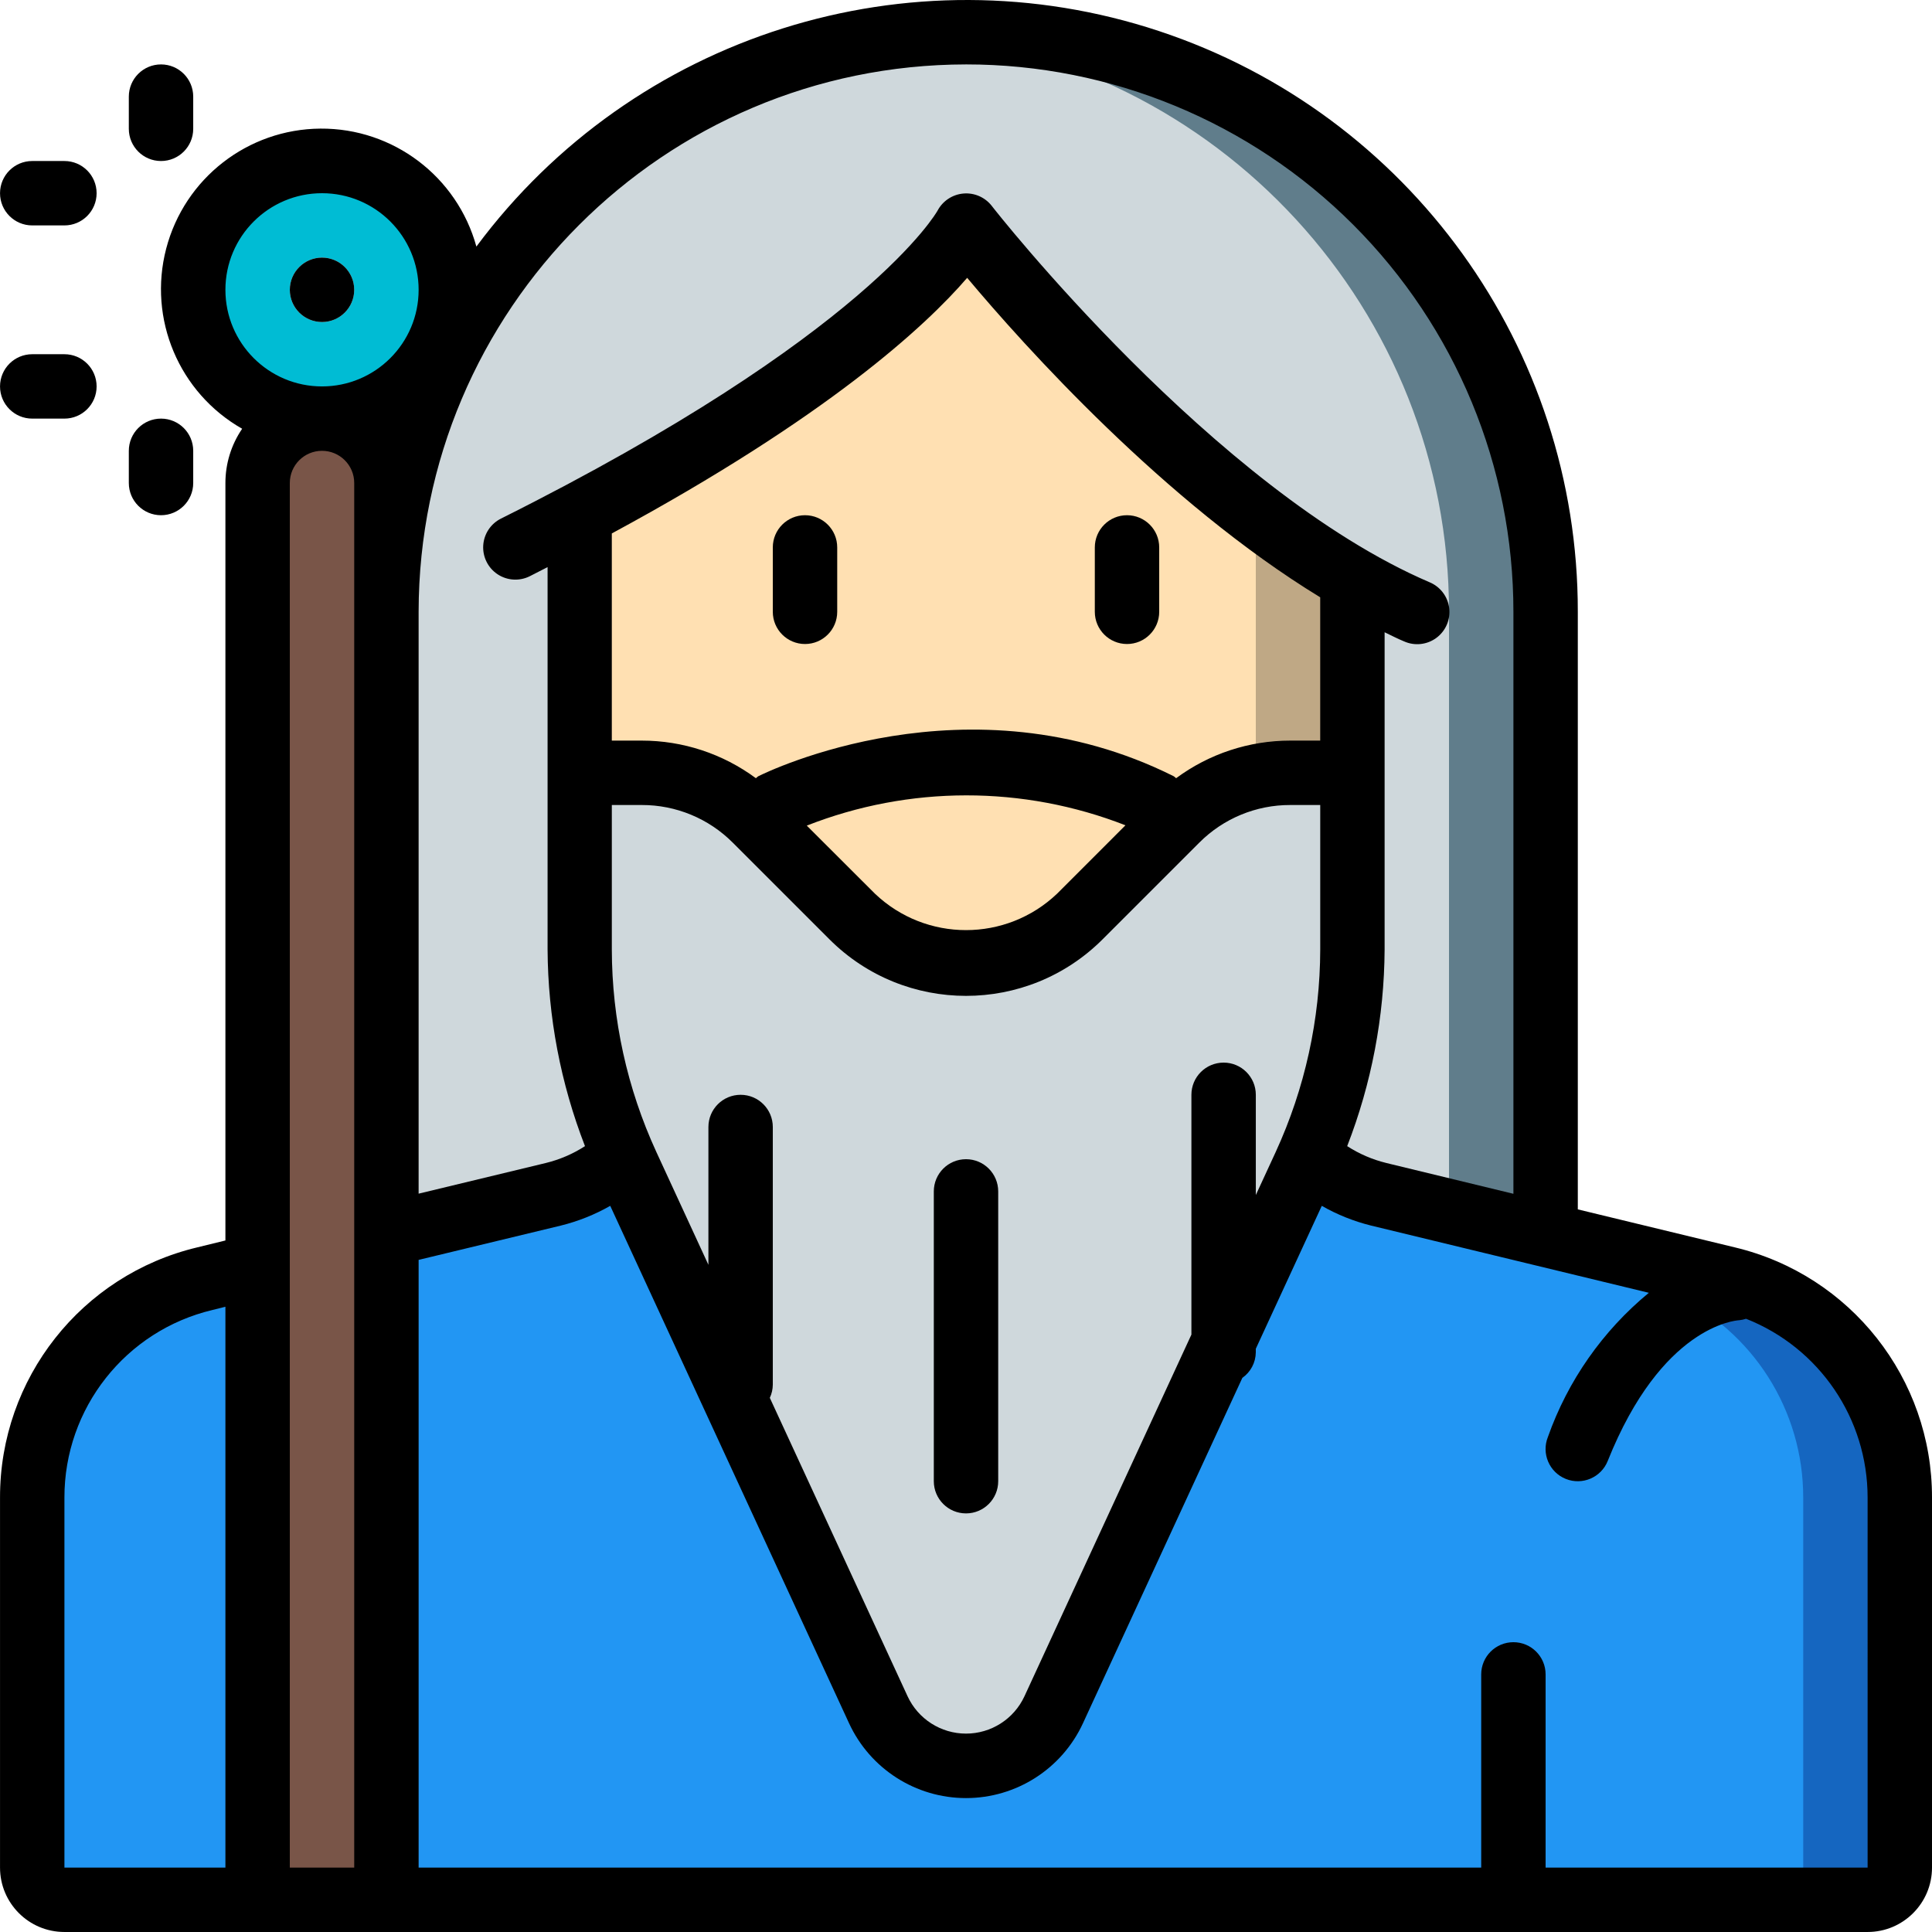
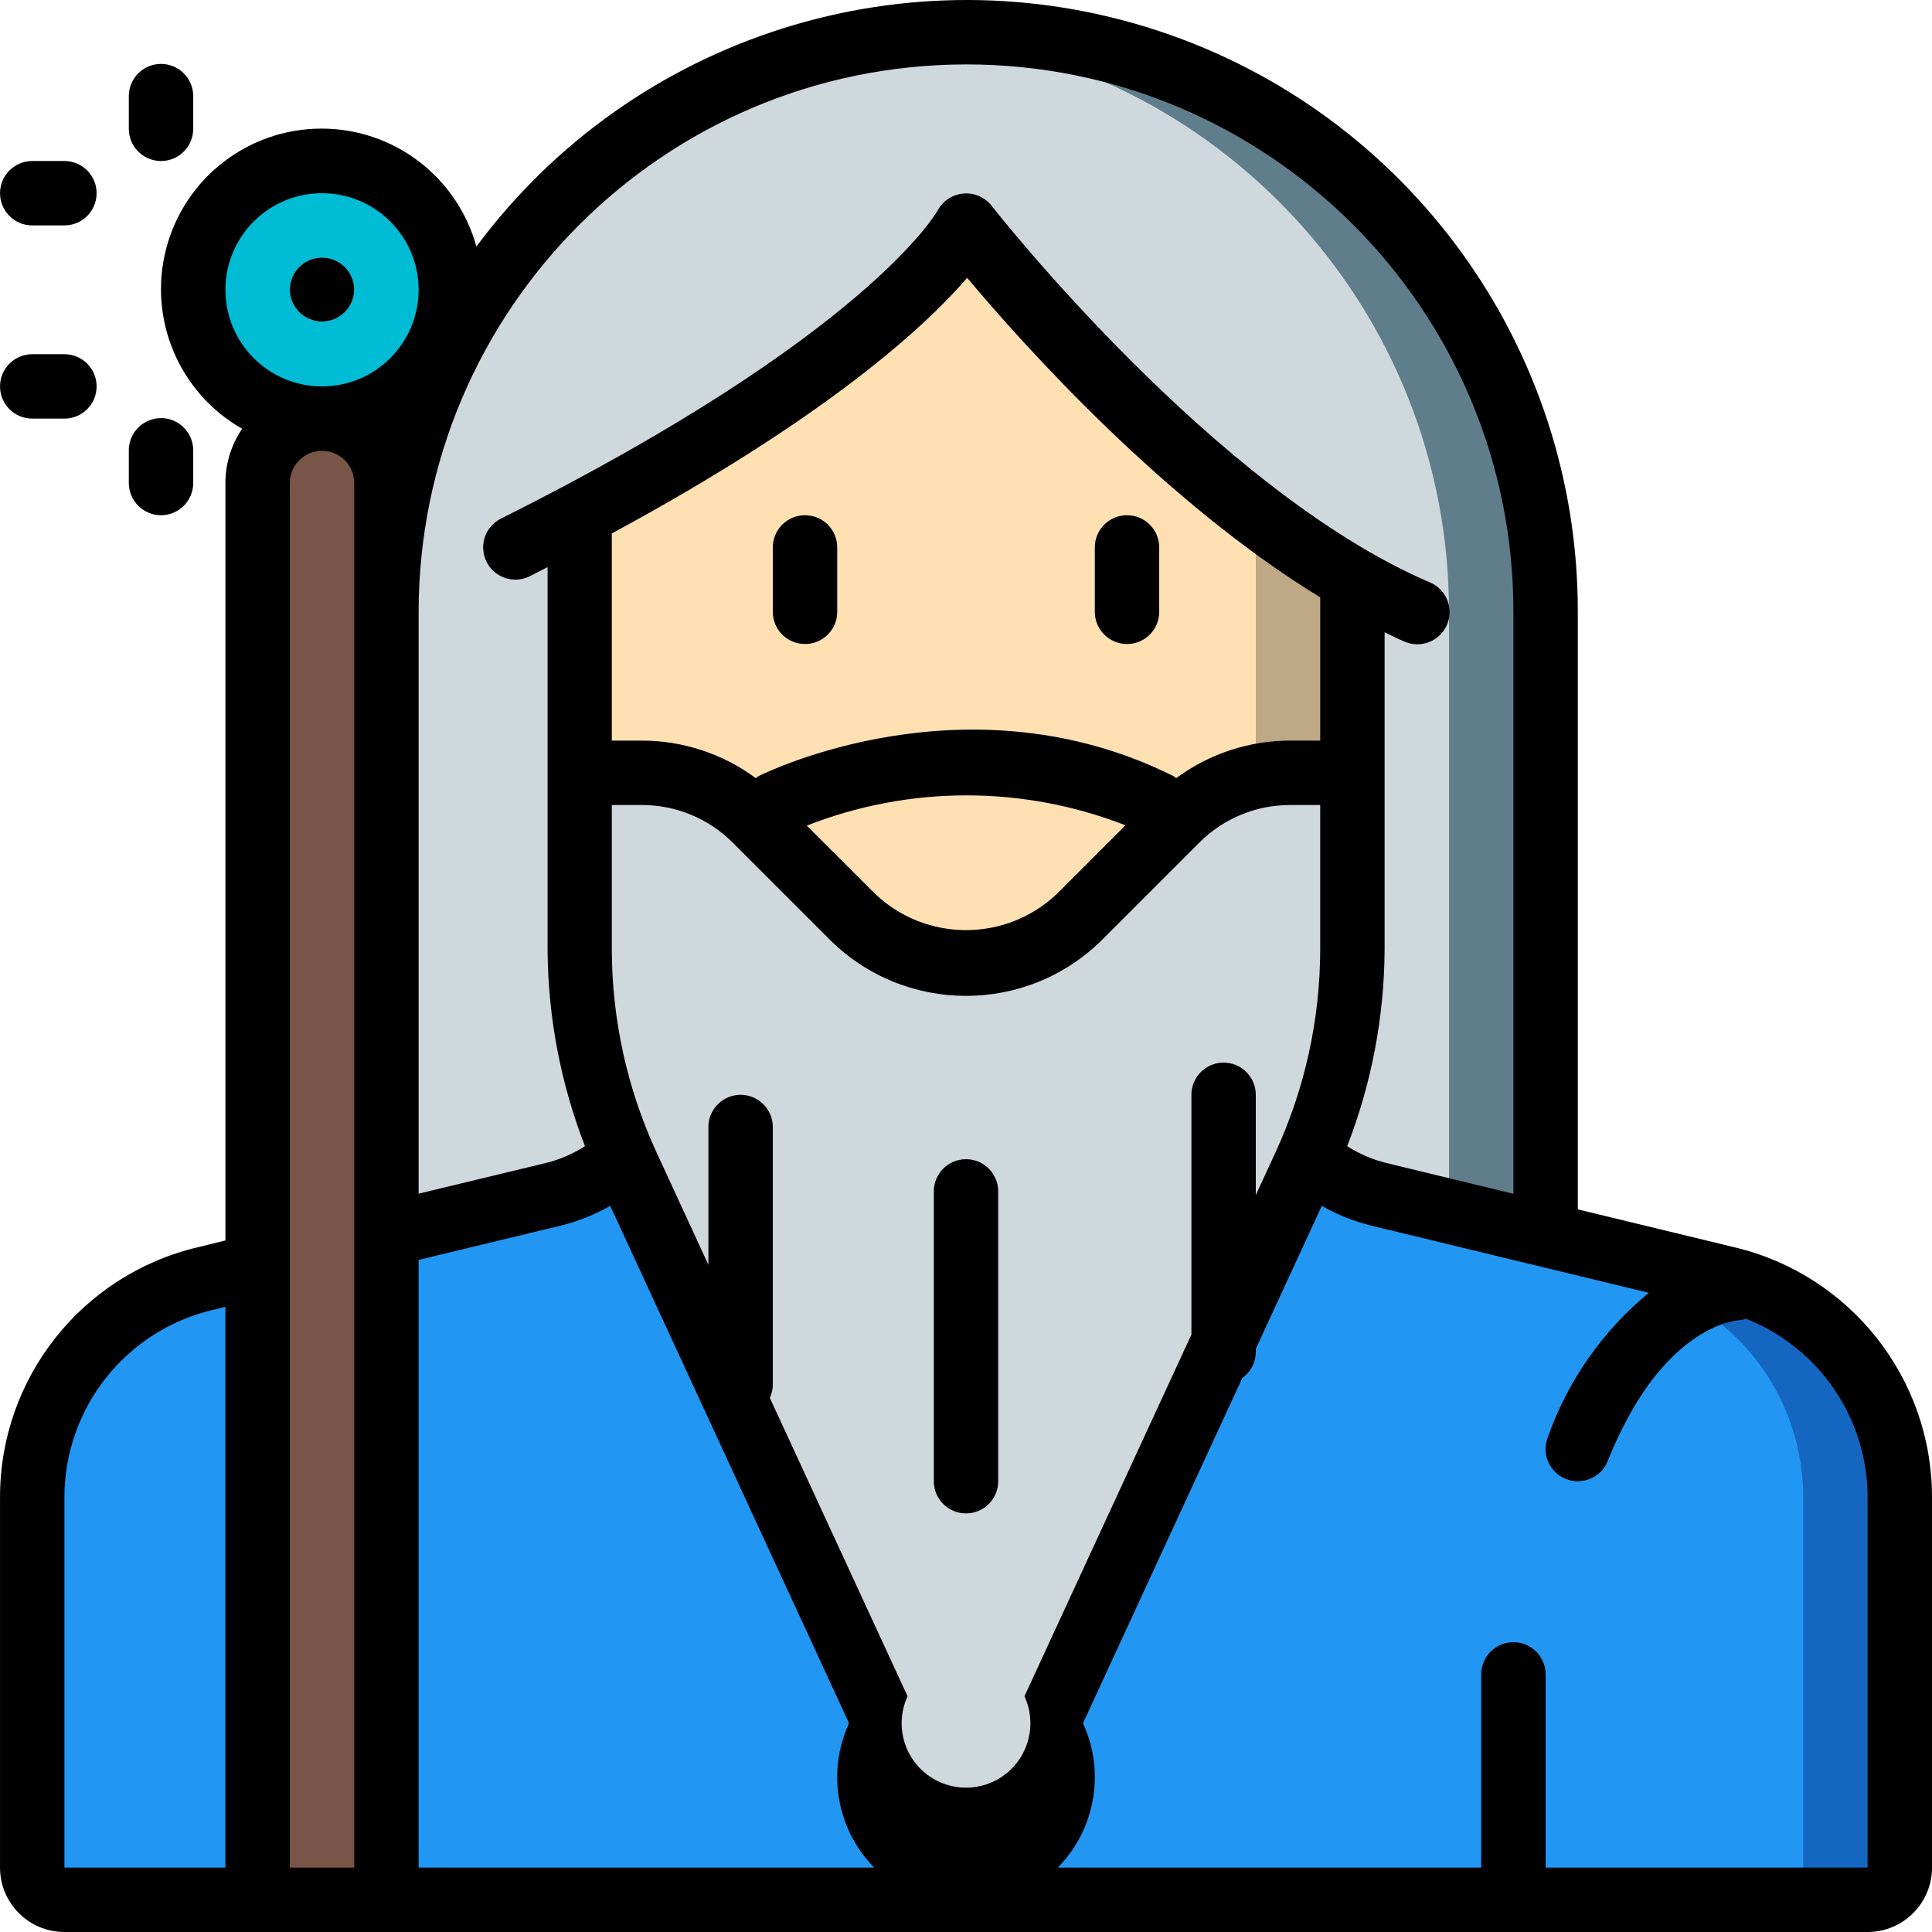
<svg xmlns="http://www.w3.org/2000/svg" height="512pt" viewBox="0 0 512 512.005" width="512pt">
-   <path d="m153.602 59.738h204.801v264.531h-204.801zm0 0" fill="#bfa885" />
-   <path d="m503.469 396.891v98.047c0 4.715-3.82 8.535-8.531 8.535h-477.867c-4.715 0-8.535-3.82-8.535-8.535v-98.047c0-27.59 18.91-51.586 45.738-58.027l13.996-3.414 34.133-8.277 44.203-10.664c1.051-.223 2.078-.539 3.07-.941.141.02.273-.047.344-.168 1.109-.344 2.219-.77 3.328-1.195.656-.215 1.285-.5 1.875-.855.715-.27 1.402-.613 2.051-1.023 1.34-.695 2.621-1.492 3.84-2.391 1.438-.984 2.805-2.066 4.094-3.242h181.59c1.289 1.176 2.656 2.258 4.098 3.242 1.082.844 2.254 1.559 3.496 2.137.605.449 1.266.824 1.965 1.109 1.332.668 2.699 1.266 4.094 1.789 1.621.602 3.273 1.117 4.949 1.539l1.027.254 43.176 10.41 7.34 1.793 20.223 4.949 10.242 2.477 10.324 2.473c2.113.496 4.195 1.125 6.23 1.879 1.785.613 3.523 1.355 5.203 2.219 20.961 9.762 34.348 30.805 34.305 53.93zm0 0" fill="#1566c0" />
-   <path d="m409.602 162.137v165.035l-25.598-6.145-17.578-4.266-1.027-.254c-6.922-1.664-13.32-5.039-18.602-9.816 7.668-17.336 11.621-36.082 11.605-55.039v-98.133c-53.59-30.977-102.398-93.781-102.398-93.781-3.465 5.742-7.746 10.945-12.715 15.445-13.312 13.312-39.598 34.559-89.688 61.098v115.371c-.012 18.957 3.941 37.703 11.605 55.039-5.281 4.777-11.68 8.152-18.602 9.816l-44.203 10.664v-165.035c.008-79.867 61.211-146.41 140.801-153.086 4.18-.344 8.449-.512 12.801-.512 40.742-.016 79.82 16.16 108.629 44.969 28.809 28.809 44.984 67.887 44.969 108.629zm0 0" fill="#607d8b" />
-   <path d="m153.602 59.738h179.199v264.531h-179.199zm0 0" fill="#ffe0b2" />
-   <path d="m477.871 396.891v98.047c0 4.715-3.824 8.535-8.535 8.535h-452.266c-4.715 0-8.535-3.82-8.535-8.535v-98.047c0-27.59 18.91-51.586 45.738-58.027l13.996-3.414 34.133-8.277 44.203-10.664c1.051-.223 2.078-.539 3.07-.941.141.02.273-.047.344-.168 1.109-.344 2.219-.77 3.328-1.195.656-.215 1.285-.5 1.875-.855.715-.27 1.402-.613 2.051-1.023 1.34-.695 2.621-1.492 3.84-2.391 1.438-.984 2.805-2.066 4.094-3.242h155.988c1.293 1.176 2.66 2.258 4.098 3.242 1.082.844 2.258 1.559 3.5 2.137.605.449 1.262.824 1.961 1.109 1.332.668 2.699 1.266 4.098 1.789 1.621.602 3.273 1.117 4.949 1.539l1.023.254 43.18 10.41 7.336 1.793 20.227 4.949 10.238 2.477 10.324 2.473c2.113.496 4.195 1.125 6.23 1.879 1.785.613 3.527 1.355 5.207 2.219 20.961 9.762 34.344 30.805 34.305 53.93zm0 0" fill="#2296f3" />
-   <path d="m384.004 162.137v158.891l-17.578-4.266-1.027-.254c-6.922-1.664-13.32-5.039-18.602-9.816 7.668-17.336 11.621-36.082 11.605-55.039v-98.133c-53.59-30.977-102.398-93.781-102.398-93.781-3.465 5.742-7.746 10.945-12.715 15.445-8.109-9.387 12.715-15.445 12.715-15.445s-15.105 30.293-102.402 76.543v115.371c-.012 18.957 3.941 37.703 11.605 55.039-5.203 4.695-37.121 8.109-44.203 9.816l-18.602 4.52v-158.891c.008-79.867 61.211-146.41 140.801-153.086 79.598 6.656 140.812 73.211 140.801 153.086zm0 0" fill="#cfd8dc" />
-   <path d="m358.402 204.805v46.848c.016 18.957-3.938 37.703-11.605 55.039-.262.734-.574 1.445-.938 2.133l-13.059 28.246-17.066 36.949-36.52 79.105c-4.203 9.027-13.254 14.801-23.211 14.801-9.957 0-19.012-5.773-23.211-14.801l-27.992-60.586-17.066-36.949-21.586-46.766c-.367-.688-.68-1.398-.941-2.133-7.664-17.336-11.617-36.082-11.605-55.039v-46.848h16.469c11.297.004 22.129 4.484 30.125 12.457l25.598 25.602c8.008 8.023 18.875 12.535 30.211 12.535 11.332 0 22.203-4.512 30.207-12.535l25.598-25.602c8-7.973 18.832-12.453 30.125-12.457zm0 0" fill="#cfd8dc" />
-   <path d="m102.402 85.34v418.133h-34.133v-418.133c.027-9.414 7.652-17.039 17.066-17.07 9.398.07 16.996 7.672 17.066 17.07zm0 0" fill="#795548" />
-   <path d="m119.469 76.805c0 18.852-15.281 34.133-34.133 34.133-18.852 0-34.133-15.281-34.133-34.133 0-18.852 15.281-34.133 34.133-34.133 18.852 0 34.133 15.281 34.133 34.133zm0 0" fill="#00bcd4" />
-   <path d="m93.871 76.805c0 4.715-3.824 8.535-8.535 8.535-4.715 0-8.535-3.82-8.535-8.535 0-4.711 3.82-8.535 8.535-8.535 4.711 0 8.535 3.824 8.535 8.535zm0 0" fill="#ecf0f1" />
-   <path d="m459.746 330.57-41.609-10.07v-158.363c.086-69.863-44.648-131.906-110.961-153.895-66.316-21.992-139.254 1.031-180.93 57.102-5.113-18.566-22.055-31.391-41.312-31.262-19.262.129-36.031 13.172-40.895 31.809-4.863 18.637 3.395 38.215 20.133 47.734-2.895 4.238-4.441 9.25-4.438 14.379v200.738l-7.457 1.828c-30.691 7.312-52.332 34.766-52.273 66.32v98.047c0 9.426 7.641 17.066 17.066 17.066h477.867c9.426 0 17.066-7.641 17.066-17.066v-98.047c.059-31.547-21.574-59-52.258-66.32zm-203.742-313.5c38.477-.016 75.387 15.266 102.594 42.473 27.207 27.207 42.488 64.117 42.473 102.594v154.234l-32.555-7.887-1.109-.273c-3.688-.898-7.199-2.41-10.387-4.469 6.461-16.625 9.82-34.289 9.918-52.125v-84.059c1.703.809 3.41 1.703 5.168 2.422 2.812 1.254 6.082.895 8.555-.938s3.77-4.852 3.391-7.906c-.379-3.055-2.375-5.668-5.219-6.84-56.977-24.422-115.516-99.047-116.055-99.797-1.801-2.266-4.625-3.473-7.508-3.207-2.887.266-5.441 1.965-6.801 4.52-.172.324-18.586 33.066-115.703 81.621-2.73 1.363-4.523 4.078-4.707 7.121-.184 3.047 1.27 5.957 3.812 7.641 2.547 1.68 5.793 1.875 8.523.512 1.629-.852 3.129-1.602 4.719-2.414v101.324c.094 17.836 3.453 35.5 9.914 52.125-3.188 2.059-6.699 3.57-10.387 4.469l-33.703 8.125v-154.199c.086-80.078 64.984-144.977 145.066-145.066zm68.266 264.535c-4.715 0-8.535 3.82-8.535 8.531v63.551l-44.242 95.844c-2.797 6.035-8.84 9.898-15.488 9.898-6.652 0-12.695-3.863-15.488-9.898l-36.508-79.086c.516-1.098.785-2.293.793-3.508v-68.266c0-4.715-3.82-8.535-8.531-8.535-4.715 0-8.535 3.82-8.535 8.535v36.523l-13.812-29.938c-7.734-16.824-11.754-35.121-11.785-53.641v-38.277h7.926c9.059-.023 17.75 3.574 24.141 9.992l25.602 25.598c19.992 19.988 52.402 19.988 72.395 0l25.602-25.598c6.391-6.422 15.082-10.02 24.141-9.992h7.93v38.277c-.035 18.52-4.055 36.816-11.785 53.641l-5.285 11.445v-26.566c0-4.711-3.82-8.531-8.531-8.531zm-67.961-207.977c15.098 18.016 52.32 59.496 93.562 84.668v37.973h-7.93c-10.891-.008-21.496 3.484-30.25 9.961-.246-.152-.41-.395-.676-.531-54.398-27.203-107.785-1.125-110.027 0-.266.137-.426.379-.676.531-8.754-6.477-19.359-9.969-30.25-9.961h-7.926v-54.902c57.172-30.891 83.191-54.973 94.172-67.738zm41.969 145.066-18.141 18.145c-13.516 12.871-34.754 12.871-48.266 0l-18.066-18.039c27.145-10.664 57.309-10.691 84.473-.078zm-212.941-167.492c14.137 0 25.602 11.465 25.602 25.602 0 14.137-11.465 25.602-25.602 25.602-14.137 0-25.602-11.465-25.602-25.602 0-14.137 11.465-25.602 25.602-25.602zm-68.266 345.688c-.035-23.676 16.215-44.266 39.254-49.734l3.41-.852v148.633h-42.664zm59.73 98.047v-366.934c0-4.711 3.82-8.531 8.535-8.531 4.711 0 8.535 3.82 8.535 8.531v366.934zm418.137 0h-85.336v-51.199c0-4.715-3.82-8.535-8.531-8.535-4.715 0-8.535 3.82-8.535 8.535v51.199h-281.598v-161.051l37.664-9.086c4.594-1.133 9.008-2.895 13.117-5.238l63.289 137.121c5.582 12.09 17.68 19.832 30.996 19.832 13.312 0 25.414-7.742 30.992-19.832l42.238-91.527c2.207-1.547 3.531-4.059 3.566-6.75v-.965l17.488-37.879c4.078 2.332 8.465 4.09 13.027 5.223l73.645 17.824c-12.223 10.074-21.473 23.289-26.754 38.223-1.75 4.375.375 9.348 4.754 11.102 4.379 1.75 9.348-.375 11.102-4.754 14.277-35.703 33.766-37.25 34.902-37.309.598-.062 1.188-.191 1.758-.383 19.453 7.684 32.23 26.484 32.215 47.402zm0 0" />
-   <path d="m213.336 170.672c4.711 0 8.535-3.82 8.535-8.535v-17.066c0-4.711-3.824-8.531-8.535-8.531-4.715 0-8.535 3.82-8.535 8.531v17.066c0 4.715 3.82 8.535 8.535 8.535zm0 0" />
-   <path d="m298.668 170.672c4.715 0 8.535-3.82 8.535-8.535v-17.066c0-4.711-3.82-8.531-8.535-8.531-4.711 0-8.531 3.82-8.531 8.531v17.066c0 4.715 3.82 8.535 8.531 8.535zm0 0" />
-   <path d="m42.668 42.672c4.715 0 8.535-3.82 8.535-8.535v-8.531c0-4.715-3.82-8.535-8.535-8.535-4.711 0-8.531 3.82-8.531 8.535v8.531c0 4.715 3.82 8.535 8.531 8.535zm0 0" />
-   <path d="m8.535 59.738h8.535c4.711 0 8.531-3.82 8.531-8.535 0-4.711-3.82-8.531-8.531-8.531h-8.535c-4.711 0-8.531 3.82-8.531 8.531 0 4.715 3.82 8.535 8.531 8.535zm0 0" />
-   <path d="m42.668 136.539c4.715 0 8.535-3.82 8.535-8.535v-8.531c0-4.715-3.82-8.535-8.535-8.535-4.711 0-8.531 3.82-8.531 8.535v8.531c0 4.715 3.82 8.535 8.531 8.535zm0 0" />
-   <path d="m8.535 110.938h8.535c4.711 0 8.531-3.82 8.531-8.531 0-4.715-3.82-8.535-8.531-8.535h-8.535c-4.711 0-8.531 3.82-8.531 8.535 0 4.711 3.82 8.531 8.531 8.531zm0 0" />
-   <path d="m256.004 307.203c-4.715 0-8.535 3.82-8.535 8.535v76.801c0 4.711 3.82 8.531 8.535 8.531 4.711 0 8.531-3.82 8.531-8.531v-76.801c0-4.715-3.82-8.535-8.531-8.535zm0 0" />
-   <path d="m93.871 76.805c0 4.715-3.824 8.535-8.535 8.535-4.715 0-8.535-3.82-8.535-8.535 0-4.711 3.82-8.535 8.535-8.535 4.711 0 8.535 3.824 8.535 8.535zm0 0" />
+   <path d="M153.602 59.738h204.8V324.27h-204.8zm0 0" fill="#bfa885" />
+   <path d="M503.469 396.89v98.048a8.533 8.533 0 0 1-8.531 8.535H17.07a8.534 8.534 0 0 1-8.535-8.535V396.89c0-27.59 18.91-51.586 45.738-58.028l13.997-3.414 34.132-8.277 44.203-10.664c1.051-.223 2.079-.54 3.07-.942a.34.34 0 0 0 .345-.168c1.109-.343 2.218-.77 3.328-1.195a9.134 9.134 0 0 0 1.875-.855c.714-.27 1.402-.614 2.05-1.024a28.889 28.889 0 0 0 3.84-2.39 37.576 37.576 0 0 0 4.094-3.243h181.59a37.248 37.248 0 0 0 4.098 3.243 18.1 18.1 0 0 0 3.496 2.136c.605.45 1.265.825 1.964 1.11 1.333.668 2.7 1.265 4.094 1.789a47.71 47.71 0 0 0 4.95 1.539l1.027.254 43.176 10.41 7.34 1.793 20.222 4.95 10.242 2.476 10.324 2.472a52.452 52.452 0 0 1 6.23 1.88 39.357 39.357 0 0 1 5.204 2.218 59.368 59.368 0 0 1 34.305 53.93zm0 0" fill="#1566c0" />
+   <path d="M409.602 162.137v165.035l-25.598-6.145-17.578-4.265-1.028-.254a42.562 42.562 0 0 1-18.601-9.817 135.777 135.777 0 0 0 11.605-55.039V153.52c-53.59-30.977-102.398-93.782-102.398-93.782a68.76 68.76 0 0 1-12.715 15.446c-13.312 13.312-39.598 34.558-89.687 61.097v115.371a135.907 135.907 0 0 0 11.605 55.04 42.562 42.562 0 0 1-18.602 9.816l-44.203 10.664V162.137C102.41 82.27 163.613 15.727 243.203 9.05c4.18-.344 8.45-.512 12.8-.512a153.54 153.54 0 0 1 108.63 44.969 153.54 153.54 0 0 1 44.969 108.629zm0 0" fill="#607d8b" />
+   <path d="M153.602 59.738H332.8V324.27H153.6zm0 0" fill="#ffe0b2" />
+   <path d="M477.871 396.89v98.048a8.536 8.536 0 0 1-8.535 8.535H17.07a8.534 8.534 0 0 1-8.535-8.535V396.89c0-27.59 18.91-51.586 45.738-58.028l13.997-3.414 34.132-8.277 44.203-10.664c1.051-.223 2.079-.54 3.07-.942a.34.34 0 0 0 .345-.168c1.109-.343 2.218-.77 3.328-1.195a9.134 9.134 0 0 0 1.875-.855c.715-.27 1.402-.614 2.05-1.024a28.889 28.889 0 0 0 3.84-2.39 37.576 37.576 0 0 0 4.094-3.243h155.988a38 38 0 0 0 4.098 3.243 18.13 18.13 0 0 0 3.5 2.136 8.99 8.99 0 0 0 1.96 1.11c1.333.668 2.7 1.265 4.099 1.789a47.71 47.71 0 0 0 4.949 1.539l1.023.254 43.18 10.41 7.336 1.793 20.226 4.95 10.239 2.476 10.324 2.472a52.452 52.452 0 0 1 6.23 1.88 39.407 39.407 0 0 1 5.207 2.218c20.961 9.762 34.344 30.805 34.305 53.93zm0 0" fill="#2296f3" />
+   <path d="M384.004 162.137v158.89l-17.578-4.265-1.028-.254a42.562 42.562 0 0 1-18.601-9.817 135.777 135.777 0 0 0 11.605-55.039V153.52c-53.59-30.977-102.398-93.782-102.398-93.782a68.76 68.76 0 0 1-12.715 15.446c-8.11-9.387 12.715-15.446 12.715-15.446s-15.106 30.293-102.402 76.543v115.371a135.907 135.907 0 0 0 11.605 55.04c-5.203 4.695-37.121 8.109-44.203 9.816l-18.602 4.52V162.136C102.41 82.27 163.613 15.727 243.203 9.05c79.598 6.656 140.813 73.21 140.8 153.086zm0 0" fill="#cfd8dc" />
+   <path d="M358.402 204.805v46.847a135.777 135.777 0 0 1-11.605 55.04 16.198 16.198 0 0 1-.938 2.132l-13.058 28.246-17.067 36.95-36.52 79.105a25.6 25.6 0 1 1-46.422 0l-27.991-60.586-17.067-36.95-21.586-46.765a15.719 15.719 0 0 1-.941-2.133 135.907 135.907 0 0 1-11.605-55.039v-46.847h16.468a42.686 42.686 0 0 1 30.125 12.457l25.598 25.601a42.683 42.683 0 0 0 30.21 12.535 42.674 42.674 0 0 0 30.208-12.535l25.598-25.601a42.7 42.7 0 0 1 30.125-12.457zm0 0" fill="#cfd8dc" />
+   <path d="M102.402 85.34v418.133H68.27V85.34c.027-9.414 7.652-17.04 17.066-17.07 9.398.07 16.996 7.671 17.066 17.07zm0 0" fill="#795548" />
+   <path d="M119.469 76.805c0 18.851-15.281 34.132-34.133 34.132-18.852 0-34.133-15.28-34.133-34.132 0-18.852 15.281-34.133 34.133-34.133 18.852 0 34.133 15.281 34.133 34.133zm0 0" fill="#00bcd4" />
+   <path d="M93.871 76.805a8.536 8.536 0 0 1-17.07 0c0-4.711 3.82-8.535 8.535-8.535 4.71 0 8.535 3.824 8.535 8.535zm0 0" fill="#ecf0f1" />
+   <path d="M459.746 330.57l-41.61-10.07V162.137c.087-69.864-44.648-131.907-110.96-153.895-66.317-21.992-139.254 1.031-180.93 57.102-5.113-18.567-22.055-31.39-41.312-31.262-19.262.129-36.032 13.172-40.895 31.809-4.863 18.636 3.395 38.214 20.133 47.734a25.462 25.462 0 0 0-4.438 14.379v200.738l-7.457 1.828C21.586 337.883-.055 365.336.004 396.89v98.048c0 9.425 7.64 17.066 17.066 17.066h477.868c9.425 0 17.066-7.64 17.066-17.066V396.89c.059-31.547-21.574-59-52.258-66.32zM256.004 17.07A145.014 145.014 0 0 1 401.07 162.137V316.37l-32.554-7.887-1.11-.273a33.972 33.972 0 0 1-10.386-4.469 146.095 146.095 0 0 0 9.918-52.125V167.56c1.703.808 3.41 1.703 5.167 2.421a8.534 8.534 0 1 0 6.727-15.683C321.855 129.875 263.316 55.25 262.777 54.5a8.593 8.593 0 0 0-14.309 1.313c-.171.324-18.585 33.066-115.702 81.62a8.533 8.533 0 0 0-4.707 7.122 8.545 8.545 0 0 0 3.812 7.64 8.544 8.544 0 0 0 8.524.512c1.628-.852 3.128-1.602 4.718-2.414v101.324a146.006 146.006 0 0 0 9.914 52.125 33.972 33.972 0 0 1-10.386 4.469l-33.703 8.125v-154.2C111.023 82.06 175.922 17.16 256.004 17.07zm68.266 264.535a8.533 8.533 0 0 0-8.536 8.532v63.55l-44.242 95.844a17.064 17.064 0 1 1-30.977 0l-36.507-79.086a8.37 8.37 0 0 0 .793-3.507v-68.266a8.533 8.533 0 1 0-17.067 0v36.523l-13.812-29.937a128.947 128.947 0 0 1-11.785-53.64V213.34h7.925a33.943 33.943 0 0 1 24.141 9.992l25.602 25.598c19.992 19.988 52.402 19.988 72.394 0l25.602-25.598a33.91 33.91 0 0 1 24.14-9.992h7.93v38.277a129.07 129.07 0 0 1-11.785 53.64l-5.285 11.446v-26.566c0-4.711-3.82-8.532-8.531-8.532zM256.309 73.63c15.097 18.016 52.32 59.496 93.562 84.668v37.973h-7.93a50.8 50.8 0 0 0-30.25 9.96c-.246-.152-.41-.394-.675-.53-54.399-27.204-107.786-1.126-110.028 0-.265.136-.425.378-.675.53a50.8 50.8 0 0 0-30.25-9.96h-7.926v-54.903c57.172-30.89 83.191-54.972 94.172-67.738zm41.968 145.066l-18.14 18.145c-13.516 12.87-34.754 12.87-48.266 0l-18.066-18.04a115.777 115.777 0 0 1 84.472-.077zM85.336 51.203c14.137 0 25.602 11.465 25.602 25.602 0 14.136-11.465 25.601-25.602 25.601S59.734 90.941 59.734 76.805c0-14.137 11.465-25.602 25.602-25.602zM17.07 396.891c-.035-23.676 16.215-44.266 39.254-49.735l3.41-.851v148.632H17.07zm59.73 98.046V128.005c0-4.711 3.821-8.531 8.536-8.531 4.71 0 8.535 3.82 8.535 8.53v366.935zm418.138 0h-85.336v-51.199a8.533 8.533 0 1 0-17.067 0v51.2H110.938V333.887l37.664-9.086a51.233 51.233 0 0 0 13.117-5.239l63.289 137.122a34.134 34.134 0 1 0 61.988 0l42.238-91.528a8.374 8.374 0 0 0 3.567-6.75v-.965l17.488-37.879a51.012 51.012 0 0 0 13.027 5.223l73.645 17.824a87.22 87.22 0 0 0-26.754 38.223c-1.75 4.375.375 9.348 4.754 11.102a8.542 8.542 0 0 0 11.101-4.754c14.278-35.703 33.766-37.25 34.903-37.309a8.212 8.212 0 0 0 1.758-.383c19.453 7.684 32.23 26.485 32.214 47.403zm0 0" />
+   <path d="M213.336 170.672c4.71 0 8.535-3.82 8.535-8.535V145.07c0-4.71-3.824-8.53-8.535-8.53a8.533 8.533 0 0 0-8.535 8.53v17.067a8.534 8.534 0 0 0 8.535 8.535zm0 0M298.668 170.672a8.534 8.534 0 0 0 8.535-8.535V145.07c0-4.71-3.82-8.53-8.535-8.53a8.532 8.532 0 0 0-8.531 8.53v17.067a8.533 8.533 0 0 0 8.531 8.535zm0 0M42.668 42.672a8.534 8.534 0 0 0 8.535-8.535v-8.532a8.534 8.534 0 1 0-17.066 0v8.532a8.533 8.533 0 0 0 8.531 8.535zm0 0M8.535 59.738h8.535c4.711 0 8.532-3.82 8.532-8.535 0-4.71-3.82-8.531-8.532-8.531H8.535a8.532 8.532 0 0 0-8.531 8.531 8.533 8.533 0 0 0 8.531 8.535zm0 0M42.668 136.54a8.534 8.534 0 0 0 8.535-8.536v-8.531a8.534 8.534 0 1 0-17.066 0v8.53a8.533 8.533 0 0 0 8.531 8.536zm0 0M8.535 110.938h8.535c4.711 0 8.532-3.82 8.532-8.532a8.533 8.533 0 0 0-8.532-8.535H8.535a8.533 8.533 0 0 0-8.531 8.535c0 4.711 3.82 8.531 8.531 8.531zm0 0M256.004 307.203a8.534 8.534 0 0 0-8.535 8.535v76.801c0 4.711 3.82 8.531 8.535 8.531 4.71 0 8.531-3.82 8.531-8.53v-76.802a8.533 8.533 0 0 0-8.531-8.535zm0 0M93.871 76.805a8.536 8.536 0 0 1-17.07 0c0-4.711 3.82-8.535 8.535-8.535 4.71 0 8.535 3.824 8.535 8.535zm0 0" />
</svg>
